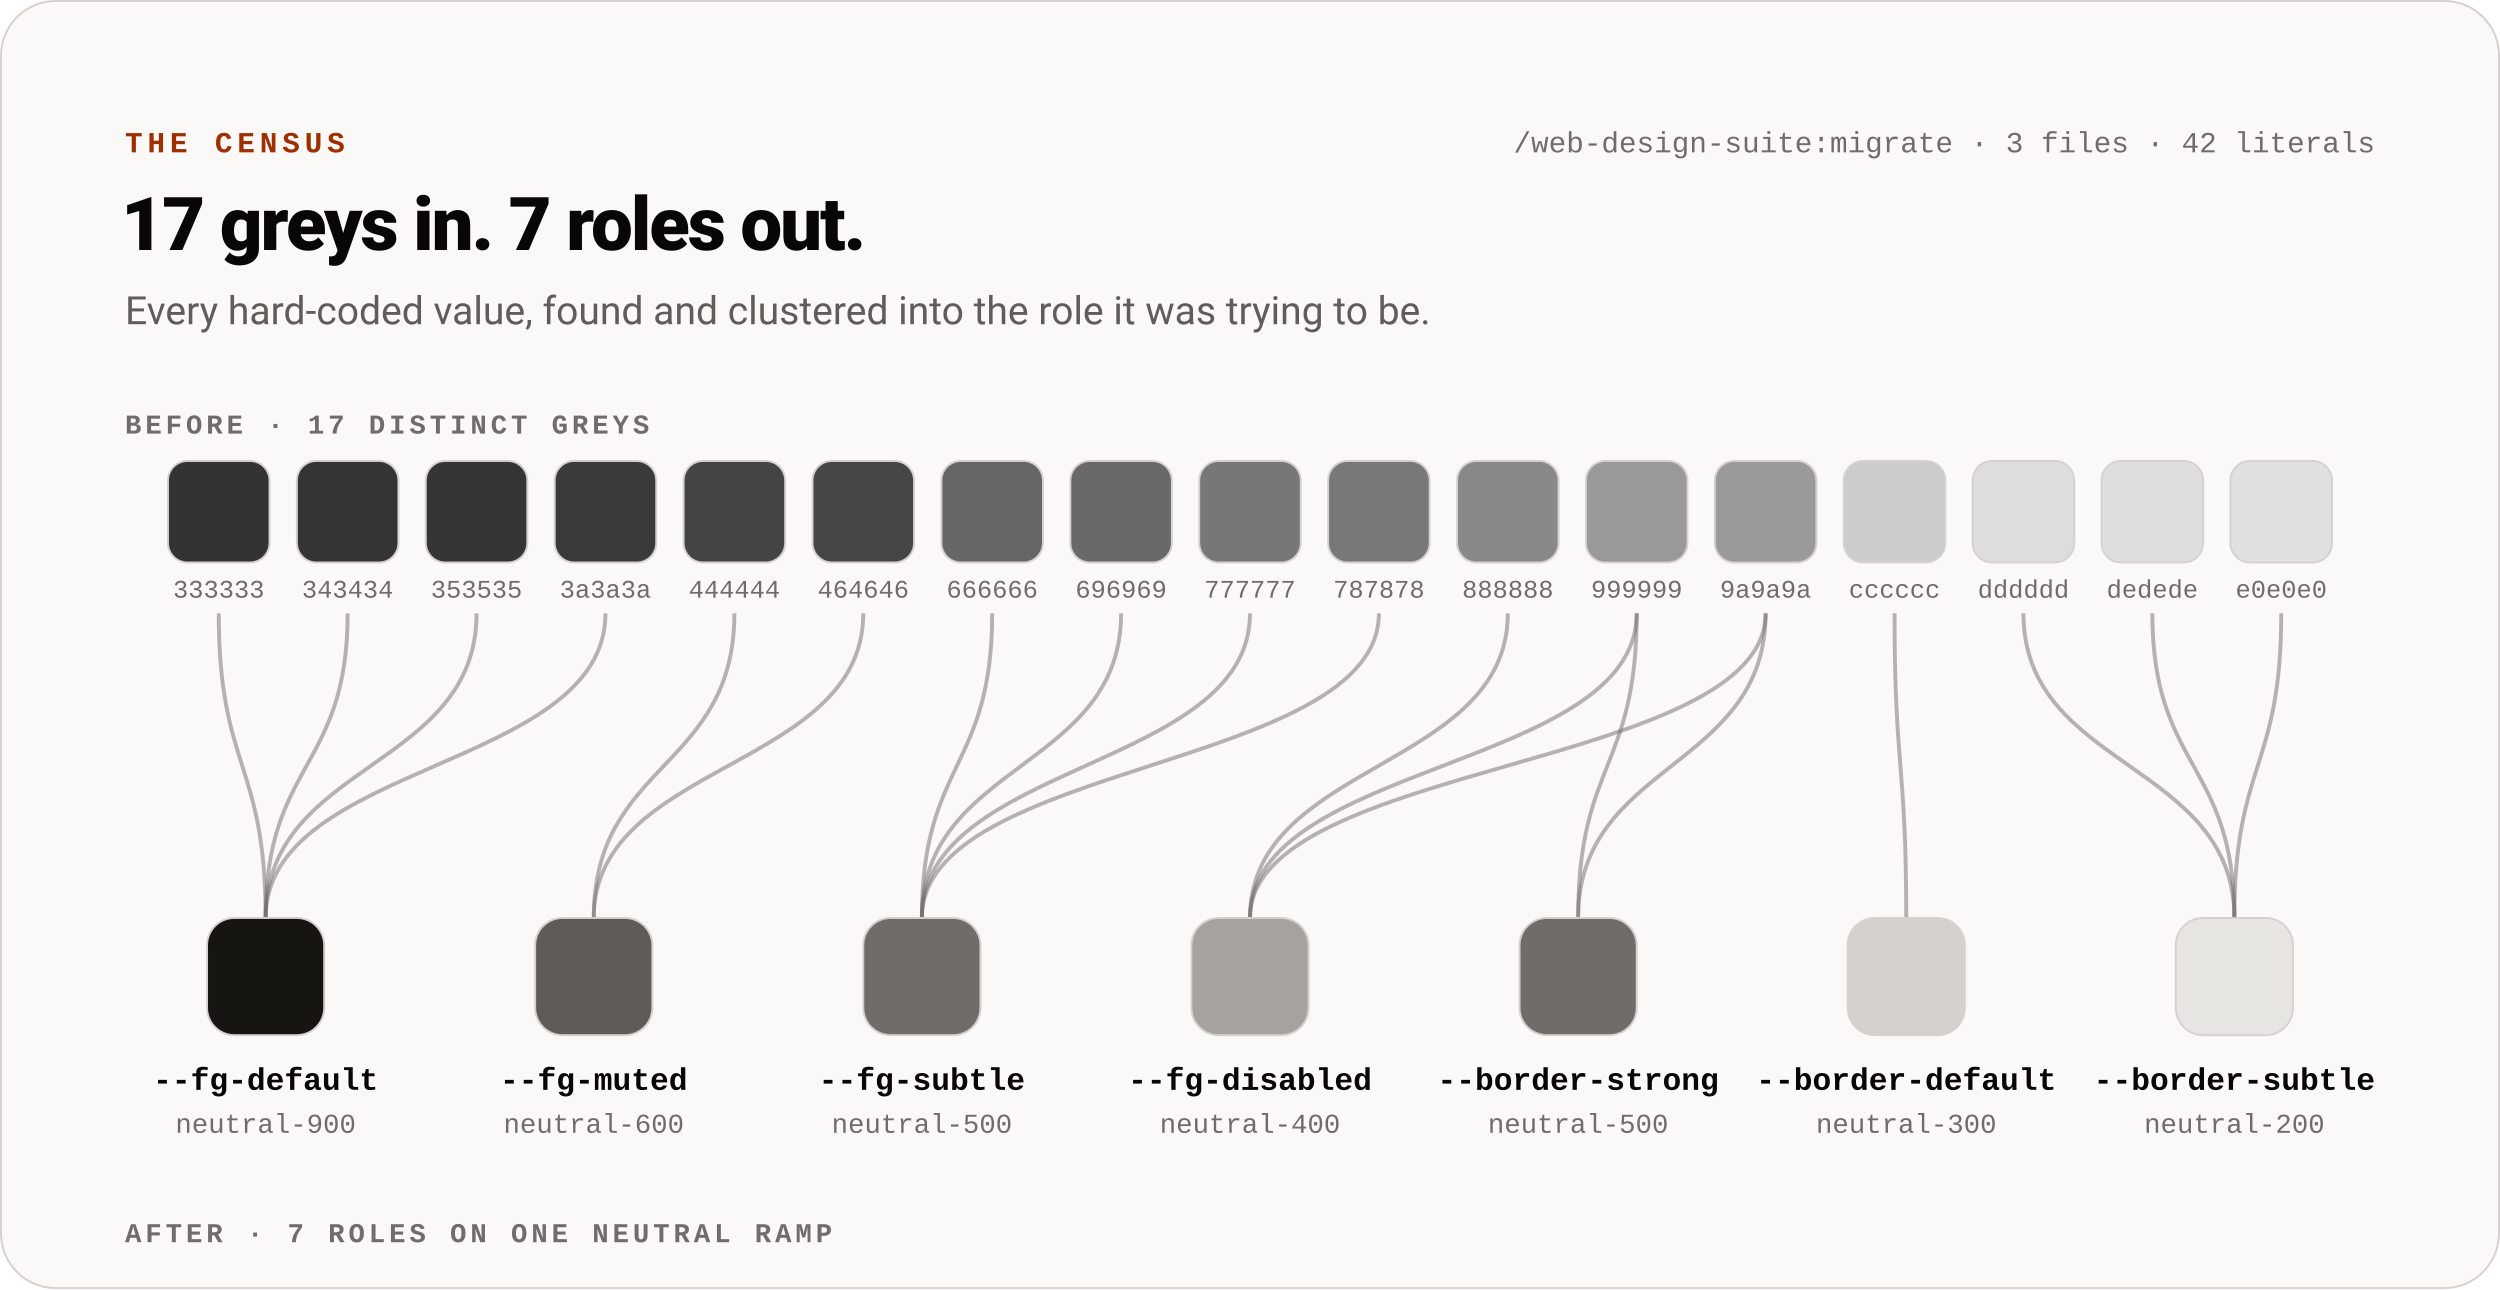
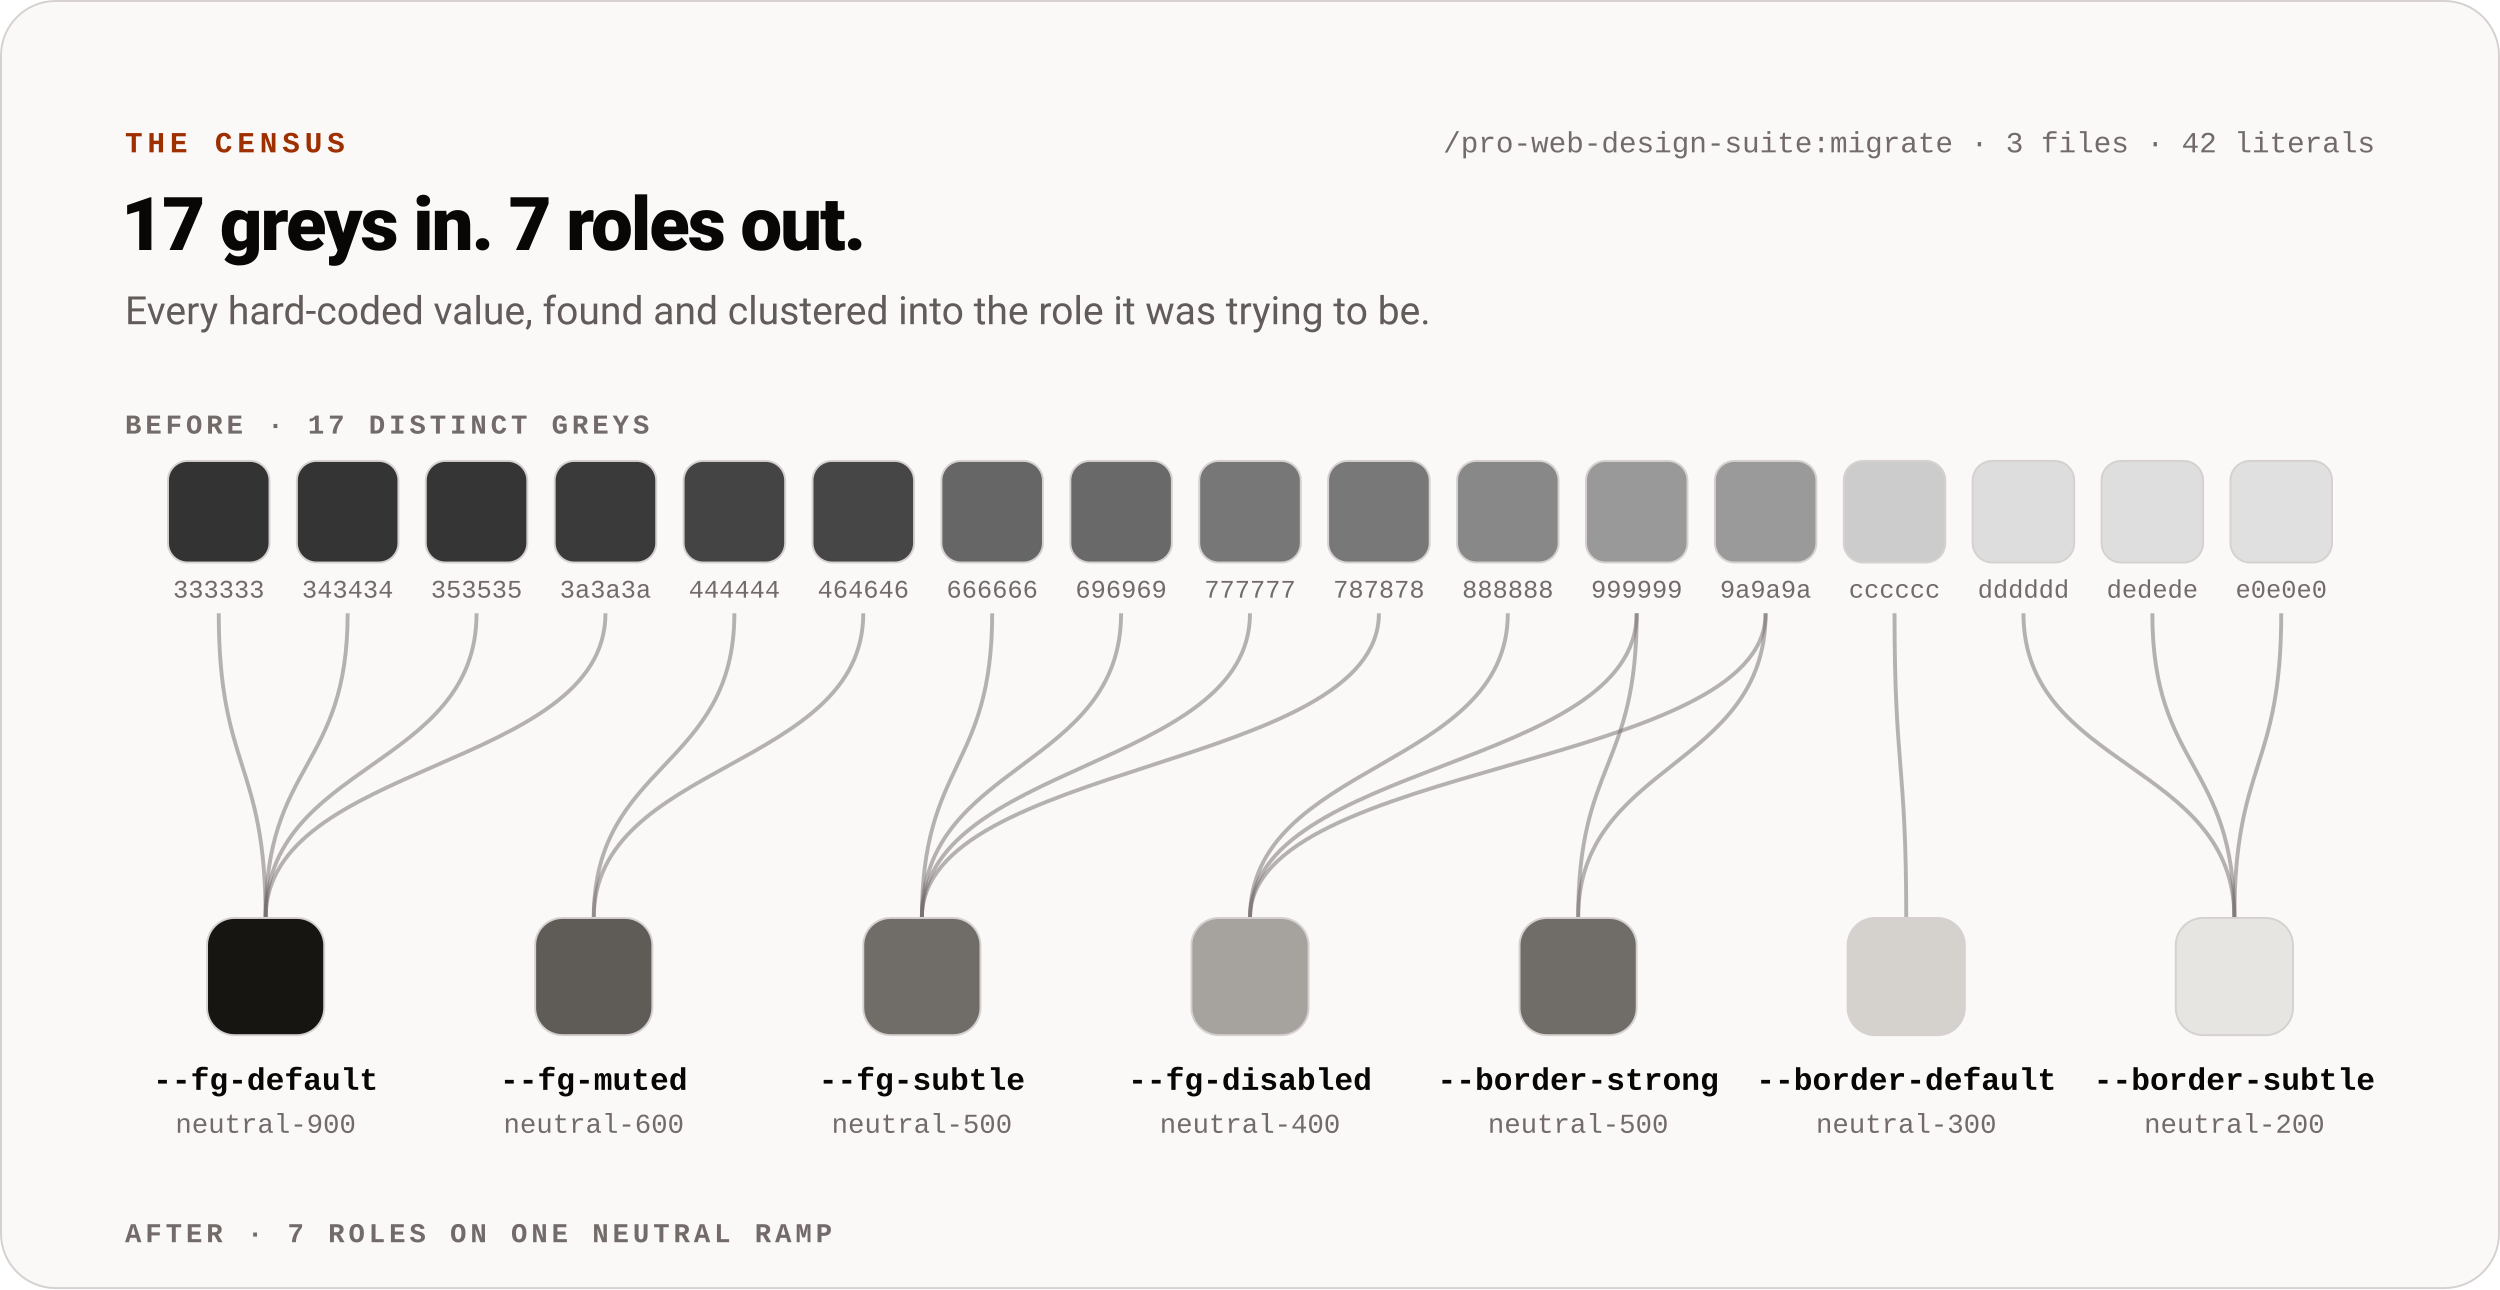
<svg xmlns="http://www.w3.org/2000/svg" width="1280" height="660" viewBox="0 0 1280 660" role="img" aria-labelledby="title">
  <style>.sans{font-family:ui-sans-serif,-apple-system,BlinkMacSystemFont,'Segoe UI',Roboto,'Helvetica Neue',Arial,sans-serif}.mono{font-family:ui-monospace,SFMono-Regular,'Cascadia Mono','Segoe UI Mono',Consolas,'Liberation Mono',Menlo,monospace}text{font-kerning:normal}</style>
  <rect x="0.5" y="0.5" width="1279" height="659" rx="28" fill="#fbf8f8" stroke="#d6d1d0" />
  <text x="64.0" y="78.0" class="mono" font-size="15" font-weight="700" fill="#9e2f00" text-anchor="start" letter-spacing="2.5">THE CENSUS</text>
-   <text x="1216.0" y="78.0" class="mono" font-size="15" font-weight="400" fill="#726b6a" text-anchor="end">/web-design-suite:migrate · 3 files · 42 literals</text>
+   <text x="1216.0" y="78.0" class="mono" font-size="15" font-weight="400" fill="#726b6a" text-anchor="end">/pro-web-design-suite:migrate · 3 files · 42 literals</text>
  <text x="62.0" y="128.0" class="sans" font-size="38" font-weight="800" fill="#090706" text-anchor="start" letter-spacing="-1">17 greys in. 7 roles out.</text>
  <text x="64.0" y="166.0" class="sans" font-size="20" font-weight="400" fill="#615b59" text-anchor="start">Every hard-coded value, found and clustered into the role it was trying to be.</text>
  <text x="64.0" y="222.0" class="mono" font-size="14" font-weight="700" fill="#726b6a" text-anchor="start" letter-spacing="2">BEFORE  ·  17 DISTINCT GREYS</text>
  <path d="M112.0 314 C112.0 394 136.0 390 136.0 470" fill="none" stroke="#726b6a" stroke-opacity="0.5" stroke-width="2" />
  <path d="M178.0 314 C178.0 394 136.0 390 136.0 470" fill="none" stroke="#726b6a" stroke-opacity="0.5" stroke-width="2" />
  <path d="M244.0 314 C244.0 394 136.0 390 136.0 470" fill="none" stroke="#726b6a" stroke-opacity="0.5" stroke-width="2" />
  <path d="M310.0 314 C310.0 394 136.0 390 136.0 470" fill="none" stroke="#726b6a" stroke-opacity="0.5" stroke-width="2" />
  <path d="M376.0 314 C376.0 394 304.0 390 304.0 470" fill="none" stroke="#726b6a" stroke-opacity="0.5" stroke-width="2" />
  <path d="M442.0 314 C442.0 394 304.0 390 304.0 470" fill="none" stroke="#726b6a" stroke-opacity="0.5" stroke-width="2" />
  <path d="M508.0 314 C508.0 394 472.0 390 472.0 470" fill="none" stroke="#726b6a" stroke-opacity="0.5" stroke-width="2" />
  <path d="M574.0 314 C574.0 394 472.0 390 472.0 470" fill="none" stroke="#726b6a" stroke-opacity="0.5" stroke-width="2" />
  <path d="M640.0 314 C640.0 394 472.0 390 472.0 470" fill="none" stroke="#726b6a" stroke-opacity="0.5" stroke-width="2" />
  <path d="M706.0 314 C706.0 394 472.0 390 472.0 470" fill="none" stroke="#726b6a" stroke-opacity="0.5" stroke-width="2" />
  <path d="M772.0 314 C772.0 394 640.0 390 640.0 470" fill="none" stroke="#726b6a" stroke-opacity="0.5" stroke-width="2" />
  <path d="M838.0 314 C838.0 394 640.0 390 640.0 470" fill="none" stroke="#726b6a" stroke-opacity="0.5" stroke-width="2" />
  <path d="M838.0 314 C838.0 394 808.0 390 808.0 470" fill="none" stroke="#726b6a" stroke-opacity="0.5" stroke-width="2" />
  <path d="M904.0 314 C904.0 394 640.0 390 640.0 470" fill="none" stroke="#726b6a" stroke-opacity="0.5" stroke-width="2" />
  <path d="M904.0 314 C904.0 394 808.0 390 808.0 470" fill="none" stroke="#726b6a" stroke-opacity="0.5" stroke-width="2" />
  <path d="M970.0 314 C970.0 394 976.0 390 976.0 470" fill="none" stroke="#726b6a" stroke-opacity="0.5" stroke-width="2" />
  <path d="M1036.0 314 C1036.0 394 1144.0 390 1144.0 470" fill="none" stroke="#726b6a" stroke-opacity="0.5" stroke-width="2" />
  <path d="M1102.0 314 C1102.0 394 1144.0 390 1144.0 470" fill="none" stroke="#726b6a" stroke-opacity="0.5" stroke-width="2" />
  <path d="M1168.0 314 C1168.0 394 1144.0 390 1144.0 470" fill="none" stroke="#726b6a" stroke-opacity="0.5" stroke-width="2" />
  <rect x="86.0" y="236" width="52" height="52" rx="10" fill="#333333" stroke="#d6d1d0" />
  <text x="112.0" y="306.0" class="mono" font-size="13" font-weight="400" fill="#726b6a" text-anchor="middle">333333</text>
  <rect x="152.0" y="236" width="52" height="52" rx="10" fill="#343434" stroke="#d6d1d0" />
  <text x="178.0" y="306.0" class="mono" font-size="13" font-weight="400" fill="#726b6a" text-anchor="middle">343434</text>
  <rect x="218.0" y="236" width="52" height="52" rx="10" fill="#353535" stroke="#d6d1d0" />
  <text x="244.0" y="306.0" class="mono" font-size="13" font-weight="400" fill="#726b6a" text-anchor="middle">353535</text>
  <rect x="284.0" y="236" width="52" height="52" rx="10" fill="#3a3a3a" stroke="#d6d1d0" />
  <text x="310.0" y="306.0" class="mono" font-size="13" font-weight="400" fill="#726b6a" text-anchor="middle">3a3a3a</text>
  <rect x="350.0" y="236" width="52" height="52" rx="10" fill="#444444" stroke="#d6d1d0" />
  <text x="376.0" y="306.0" class="mono" font-size="13" font-weight="400" fill="#726b6a" text-anchor="middle">444444</text>
  <rect x="416.0" y="236" width="52" height="52" rx="10" fill="#464646" stroke="#d6d1d0" />
  <text x="442.0" y="306.0" class="mono" font-size="13" font-weight="400" fill="#726b6a" text-anchor="middle">464646</text>
  <rect x="482.0" y="236" width="52" height="52" rx="10" fill="#666666" stroke="#d6d1d0" />
  <text x="508.0" y="306.0" class="mono" font-size="13" font-weight="400" fill="#726b6a" text-anchor="middle">666666</text>
  <rect x="548.0" y="236" width="52" height="52" rx="10" fill="#696969" stroke="#d6d1d0" />
  <text x="574.0" y="306.0" class="mono" font-size="13" font-weight="400" fill="#726b6a" text-anchor="middle">696969</text>
  <rect x="614.0" y="236" width="52" height="52" rx="10" fill="#777777" stroke="#d6d1d0" />
  <text x="640.0" y="306.0" class="mono" font-size="13" font-weight="400" fill="#726b6a" text-anchor="middle">777777</text>
  <rect x="680.0" y="236" width="52" height="52" rx="10" fill="#787878" stroke="#d6d1d0" />
  <text x="706.0" y="306.0" class="mono" font-size="13" font-weight="400" fill="#726b6a" text-anchor="middle">787878</text>
  <rect x="746.0" y="236" width="52" height="52" rx="10" fill="#888888" stroke="#d6d1d0" />
  <text x="772.0" y="306.0" class="mono" font-size="13" font-weight="400" fill="#726b6a" text-anchor="middle">888888</text>
  <rect x="812.0" y="236" width="52" height="52" rx="10" fill="#999999" stroke="#d6d1d0" />
  <text x="838.0" y="306.0" class="mono" font-size="13" font-weight="400" fill="#726b6a" text-anchor="middle">999999</text>
  <rect x="878.0" y="236" width="52" height="52" rx="10" fill="#9a9a9a" stroke="#d6d1d0" />
  <text x="904.0" y="306.0" class="mono" font-size="13" font-weight="400" fill="#726b6a" text-anchor="middle">9a9a9a</text>
  <rect x="944.0" y="236" width="52" height="52" rx="10" fill="#cccccc" stroke="#d6d1d0" />
  <text x="970.0" y="306.0" class="mono" font-size="13" font-weight="400" fill="#726b6a" text-anchor="middle">cccccc</text>
  <rect x="1010.0" y="236" width="52" height="52" rx="10" fill="#dddddd" stroke="#d6d1d0" />
  <text x="1036.0" y="306.0" class="mono" font-size="13" font-weight="400" fill="#726b6a" text-anchor="middle">dddddd</text>
  <rect x="1076.0" y="236" width="52" height="52" rx="10" fill="#dedede" stroke="#d6d1d0" />
  <text x="1102.0" y="306.0" class="mono" font-size="13" font-weight="400" fill="#726b6a" text-anchor="middle">dedede</text>
  <rect x="1142.0" y="236" width="52" height="52" rx="10" fill="#e0e0e0" stroke="#d6d1d0" />
  <text x="1168.0" y="306.0" class="mono" font-size="13" font-weight="400" fill="#726b6a" text-anchor="middle">e0e0e0</text>
  <rect x="106.0" y="470" width="60" height="60" rx="14" fill="#171512" stroke="#d6d1d0" />
  <text x="136.0" y="558.0" class="mono" font-size="16" font-weight="700" fill="#090706" text-anchor="middle">--fg-default</text>
  <text x="136.0" y="580.0" class="mono" font-size="14" font-weight="400" fill="#726b6a" text-anchor="middle">neutral-900</text>
  <rect x="274.0" y="470" width="60" height="60" rx="14" fill="#5f5c57" stroke="#d6d1d0" />
  <text x="304.0" y="558.0" class="mono" font-size="16" font-weight="700" fill="#090706" text-anchor="middle">--fg-muted</text>
  <text x="304.0" y="580.0" class="mono" font-size="14" font-weight="400" fill="#726b6a" text-anchor="middle">neutral-600</text>
  <rect x="442.0" y="470" width="60" height="60" rx="14" fill="#706d68" stroke="#d6d1d0" />
  <text x="472.0" y="558.0" class="mono" font-size="16" font-weight="700" fill="#090706" text-anchor="middle">--fg-subtle</text>
  <text x="472.0" y="580.0" class="mono" font-size="14" font-weight="400" fill="#726b6a" text-anchor="middle">neutral-500</text>
  <rect x="610.0" y="470" width="60" height="60" rx="14" fill="#a6a29e" stroke="#d6d1d0" />
  <text x="640.0" y="558.0" class="mono" font-size="16" font-weight="700" fill="#090706" text-anchor="middle">--fg-disabled</text>
  <text x="640.0" y="580.0" class="mono" font-size="14" font-weight="400" fill="#726b6a" text-anchor="middle">neutral-400</text>
  <rect x="778.0" y="470" width="60" height="60" rx="14" fill="#706d68" stroke="#d6d1d0" />
  <text x="808.0" y="558.0" class="mono" font-size="16" font-weight="700" fill="#090706" text-anchor="middle">--border-strong</text>
  <text x="808.0" y="580.0" class="mono" font-size="14" font-weight="400" fill="#726b6a" text-anchor="middle">neutral-500</text>
  <rect x="946.0" y="470" width="60" height="60" rx="14" fill="#d5d2ce" stroke="#d6d1d0" />
  <text x="976.0" y="558.0" class="mono" font-size="16" font-weight="700" fill="#090706" text-anchor="middle">--border-default</text>
  <text x="976.0" y="580.0" class="mono" font-size="14" font-weight="400" fill="#726b6a" text-anchor="middle">neutral-300</text>
  <rect x="1114.0" y="470" width="60" height="60" rx="14" fill="#e7e5e2" stroke="#d6d1d0" />
  <text x="1144.0" y="558.0" class="mono" font-size="16" font-weight="700" fill="#090706" text-anchor="middle">--border-subtle</text>
  <text x="1144.0" y="580.0" class="mono" font-size="14" font-weight="400" fill="#726b6a" text-anchor="middle">neutral-200</text>
  <text x="64.0" y="636.0" class="mono" font-size="14" font-weight="700" fill="#726b6a" text-anchor="start" letter-spacing="2">AFTER  ·  7 ROLES ON ONE NEUTRAL RAMP</text>
</svg>
